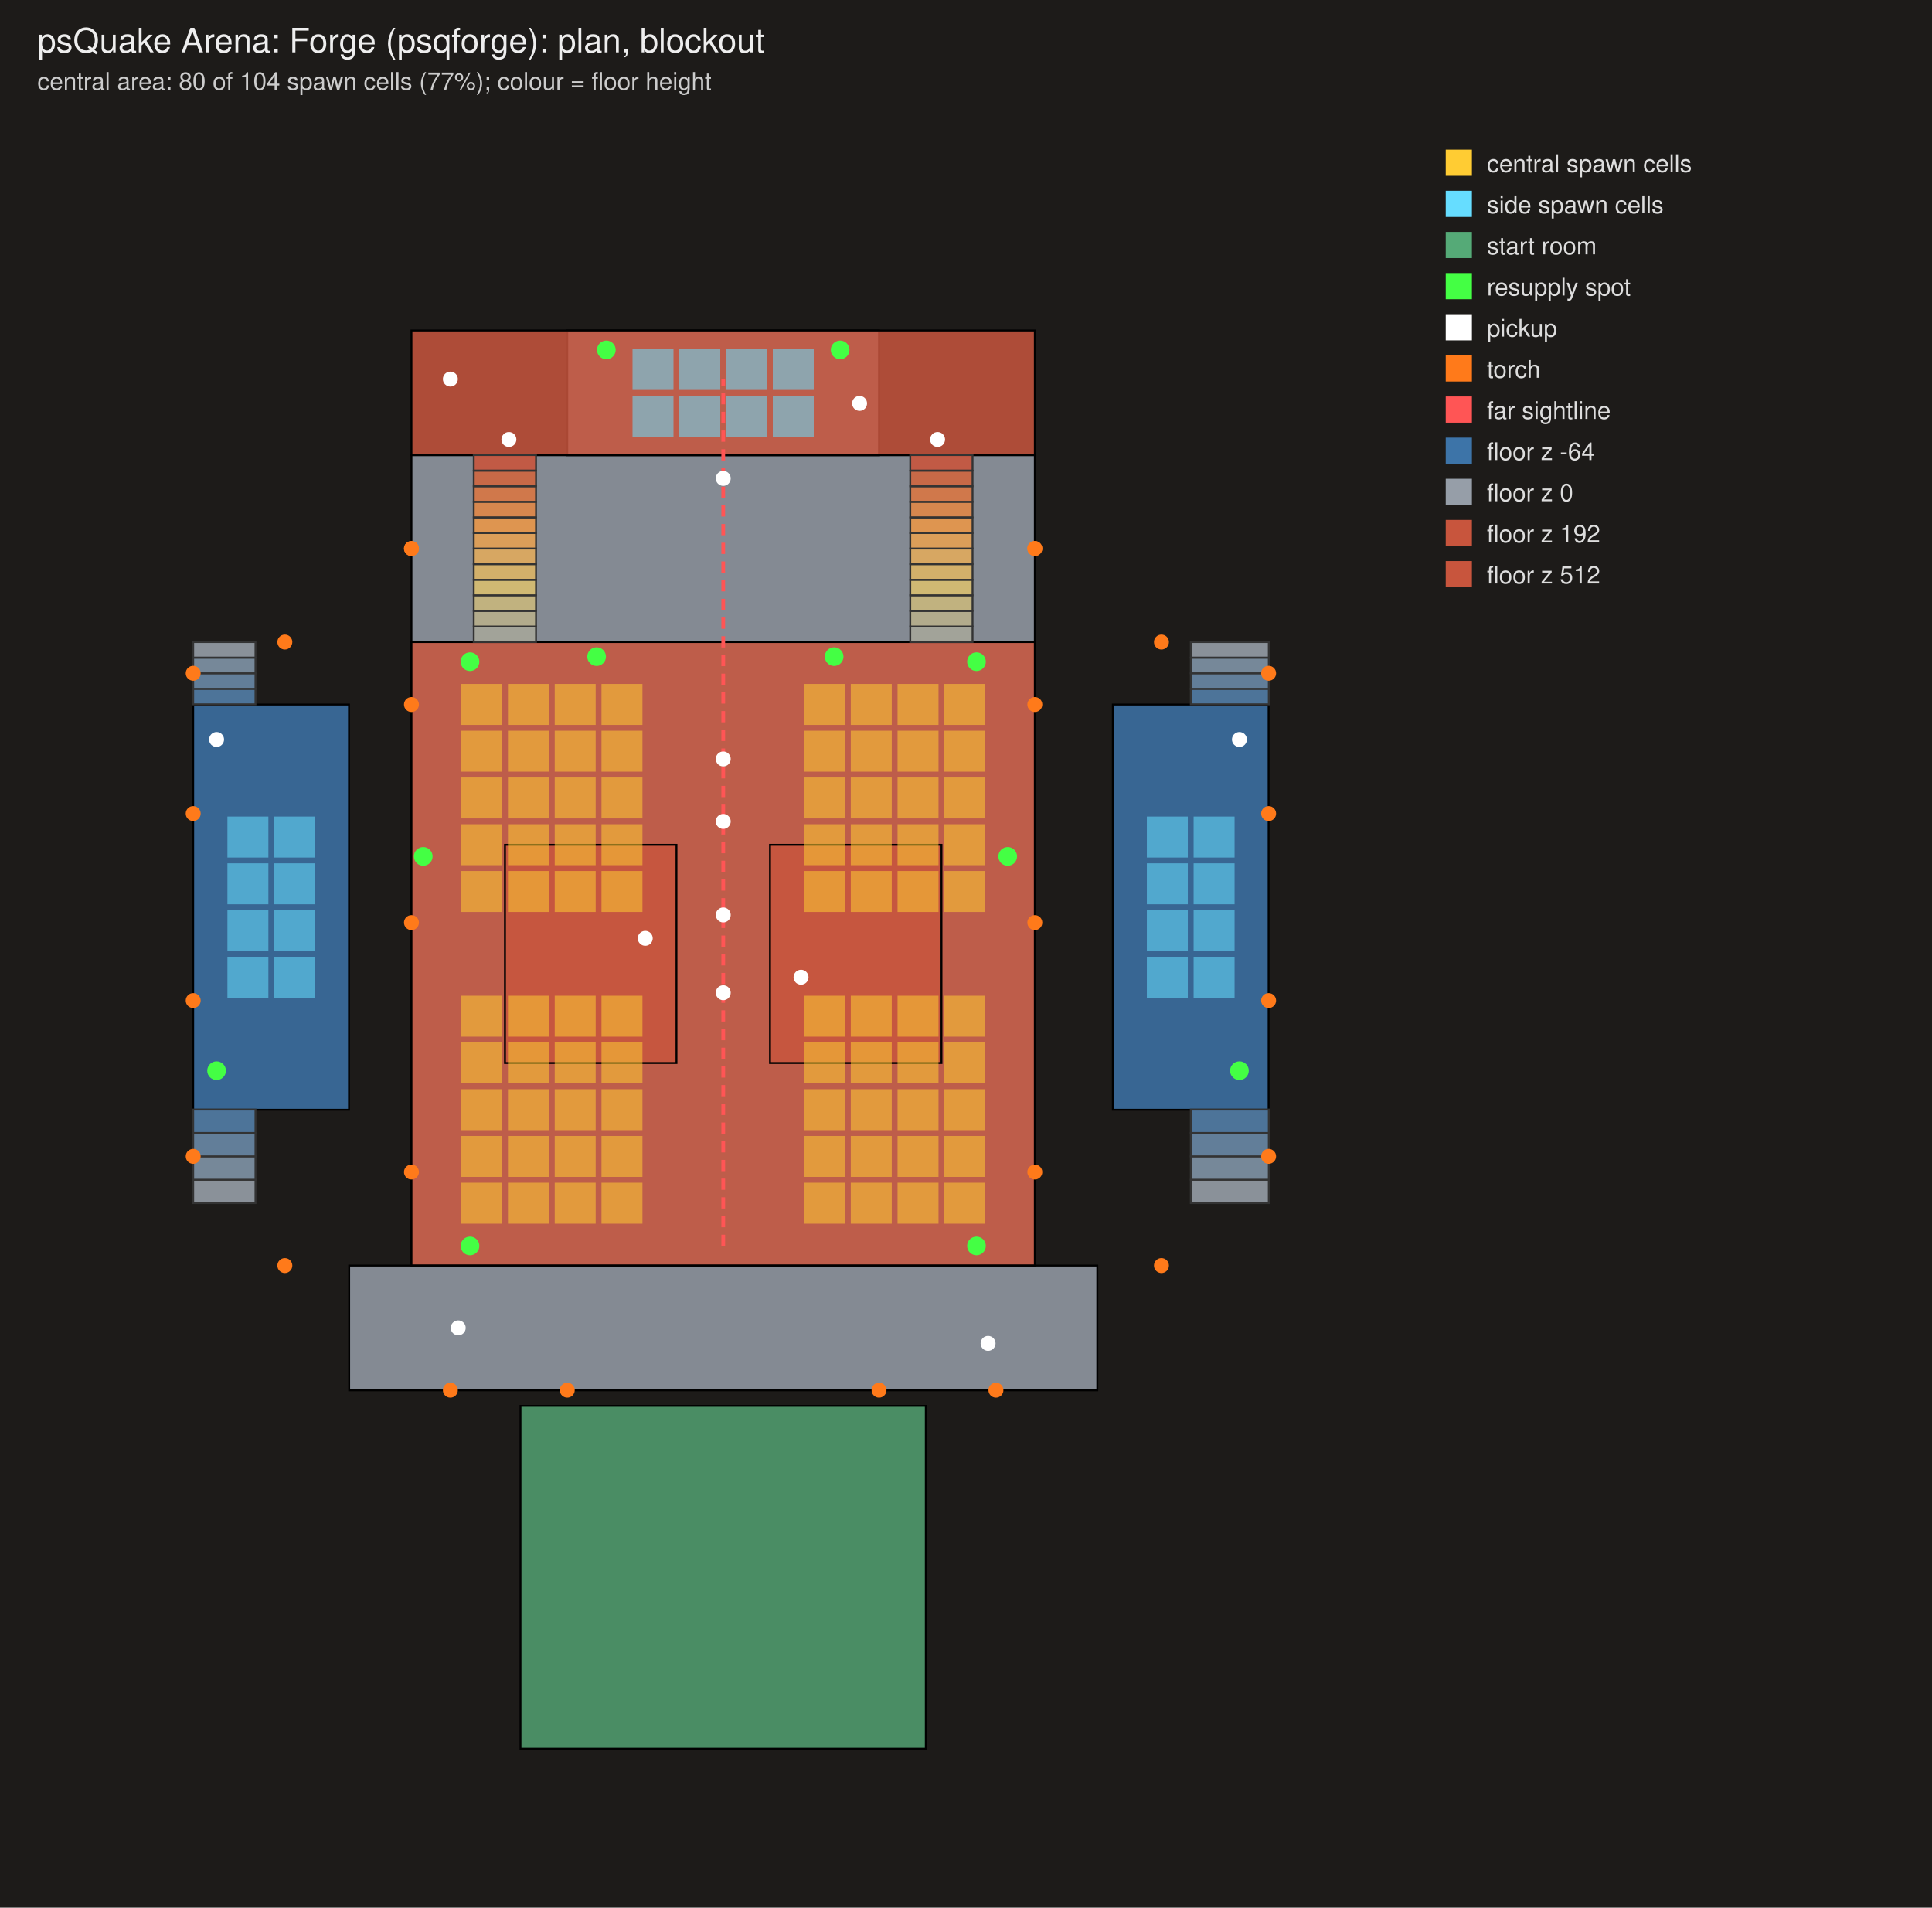
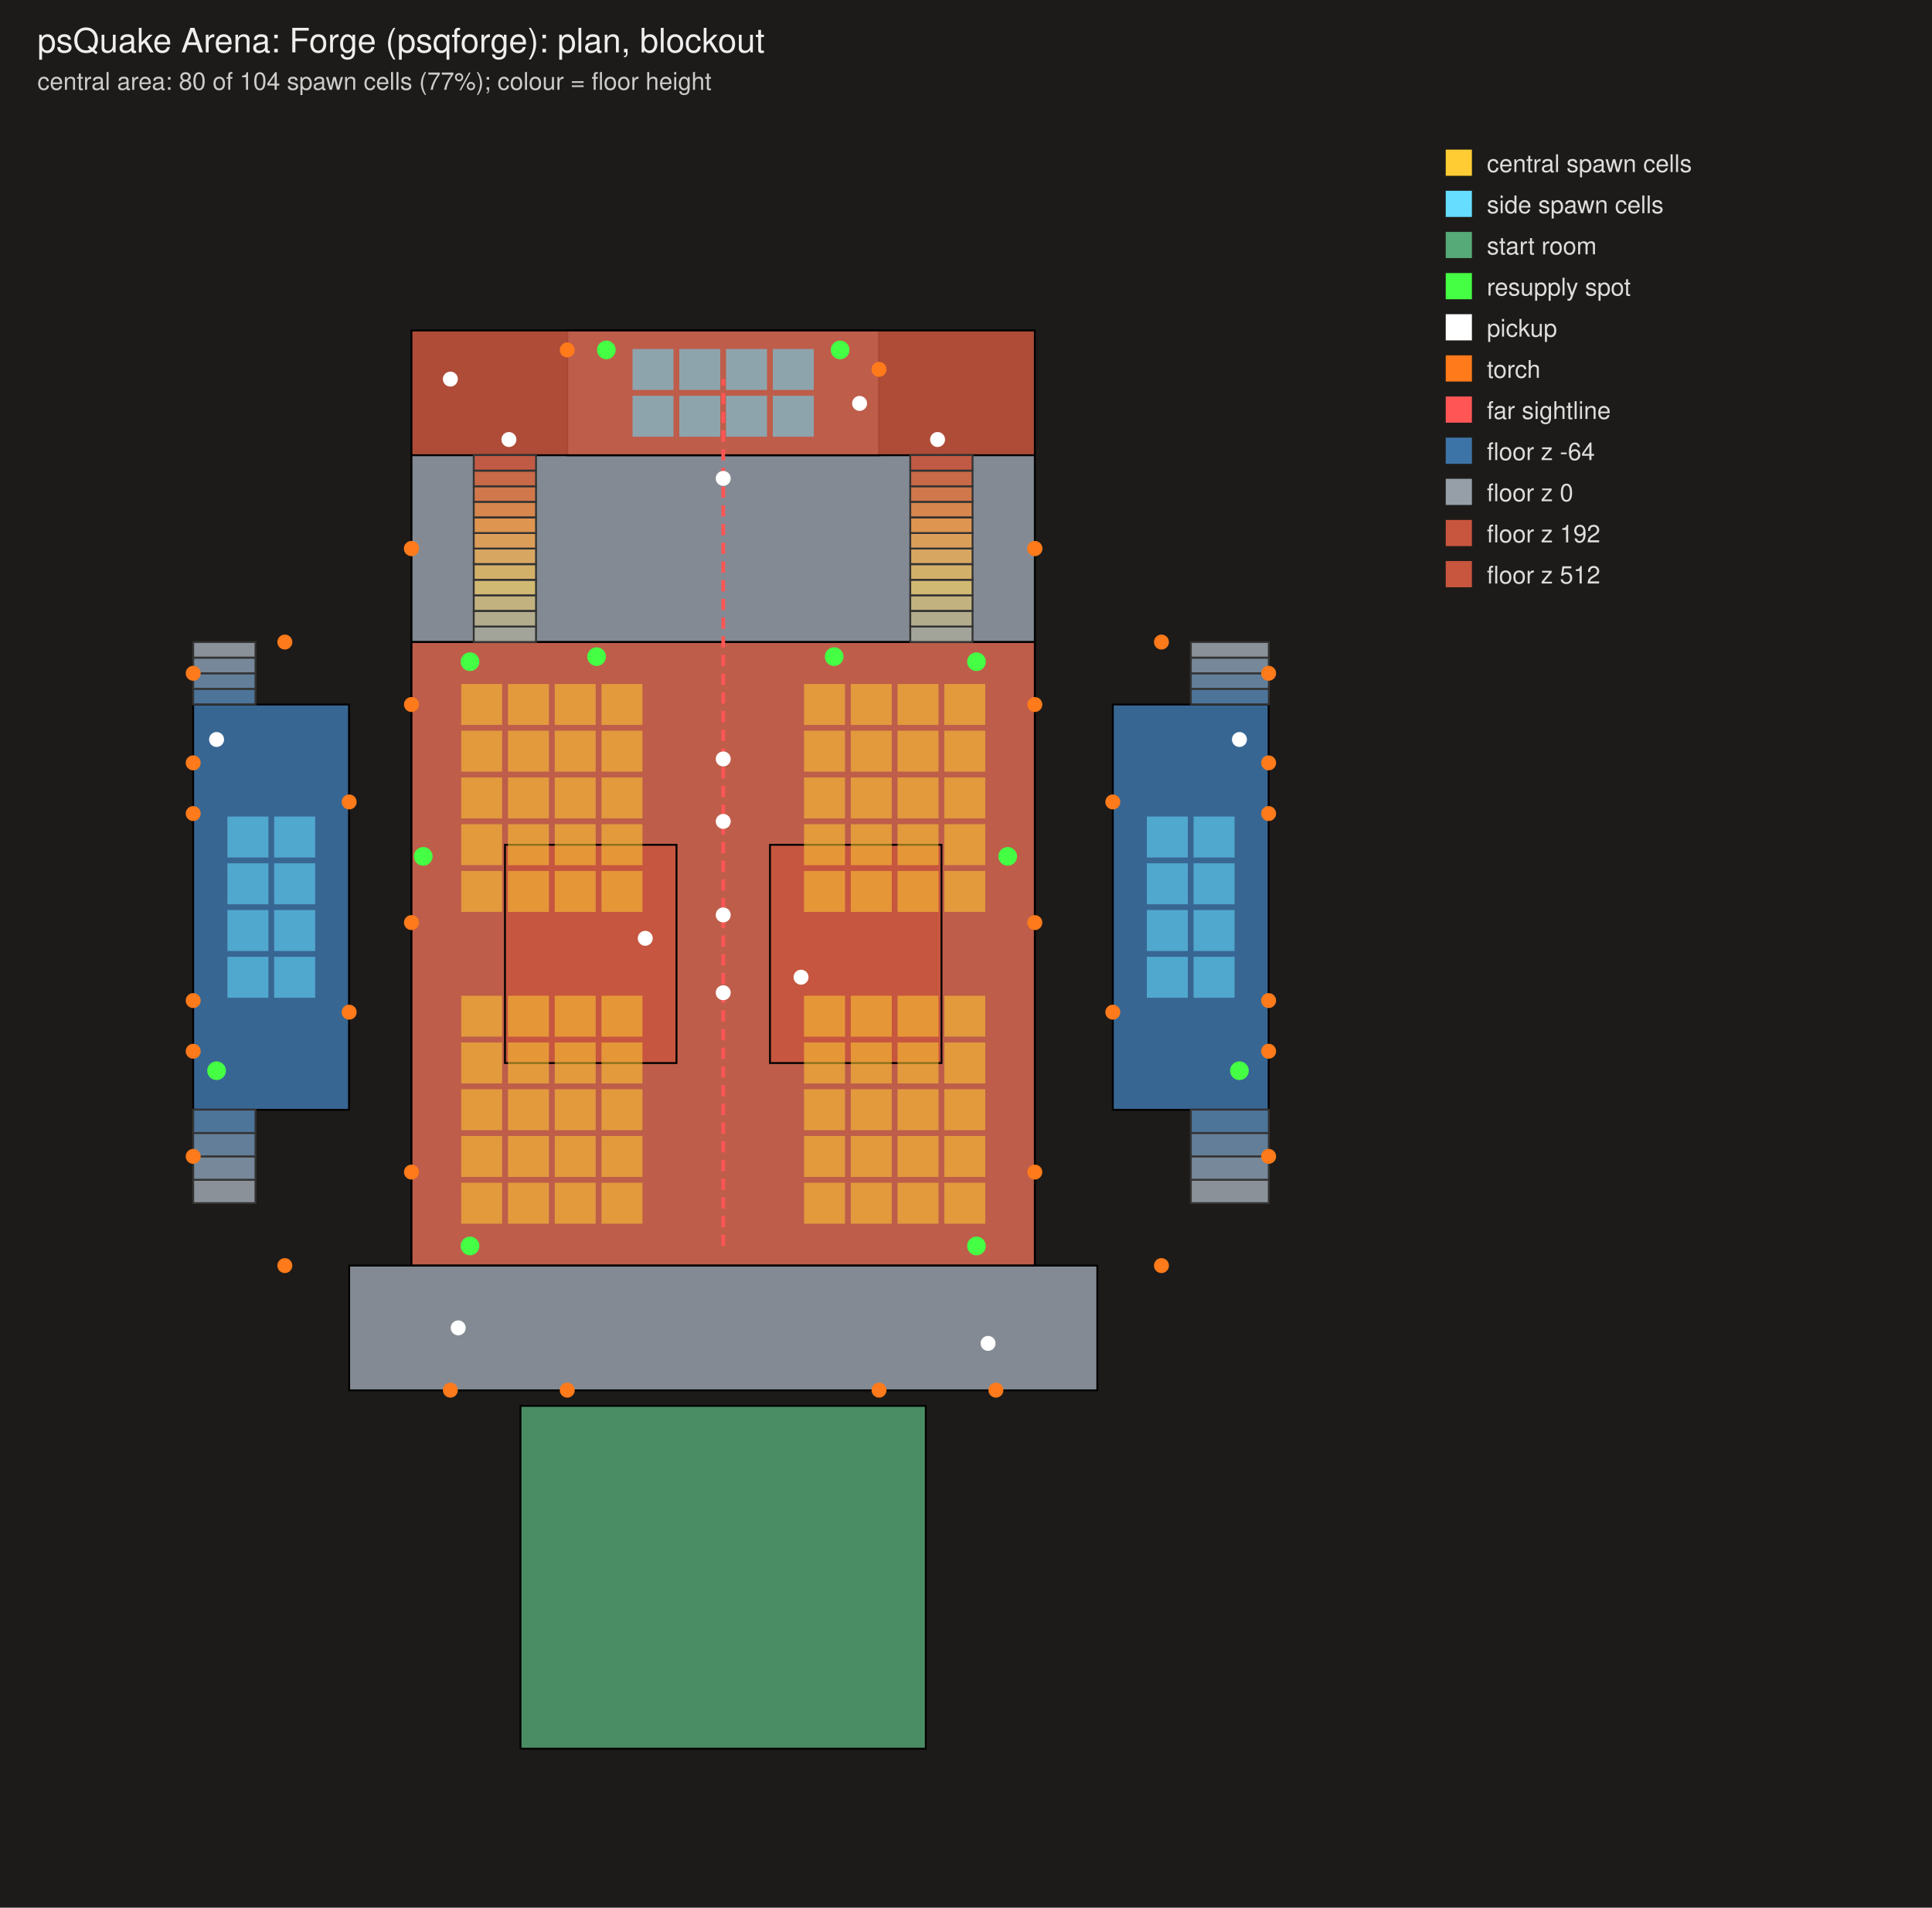
<svg xmlns="http://www.w3.org/2000/svg" width="1033" height="1020" font-family="Helvetica, Arial, sans-serif">
  <rect width="100%" height="100%" fill="#1d1b19" />
  <text x="20" y="28" fill="#eee" font-size="18">psQuake Arena: Forge (psqforge): plan, blockout</text>
  <text x="20" y="48" fill="#ccc" font-size="13">central area: 80 of 104 spawn cells (77%); colour = floor height</text>
  <rect x="103.3" y="376.7" width="83.3" height="216.7" fill="#3d74a8" fill-opacity="0.85" stroke="#000" />
  <rect x="595.0" y="376.7" width="83.3" height="216.7" fill="#3d74a8" fill-opacity="0.85" stroke="#000" />
  <rect x="186.7" y="676.7" width="400.0" height="66.7" fill="#969ea8" fill-opacity="0.85" stroke="#000" />
  <rect x="220.0" y="343.3" width="333.3" height="333.3" fill="#969ea8" fill-opacity="0.85" stroke="#000" />
  <rect x="220.0" y="243.3" width="333.3" height="100.0" fill="#969ea8" fill-opacity="0.85" stroke="#000" />
  <rect x="303.3" y="176.7" width="166.7" height="66.7" fill="#969ea8" fill-opacity="0.85" stroke="#000" />
  <rect x="220.0" y="343.3" width="333.3" height="333.3" fill="#c8553d" fill-opacity="0.85" stroke="#000" />
  <rect x="220.0" y="176.7" width="333.3" height="66.7" fill="#c8553d" fill-opacity="0.85" stroke="#000" />
  <rect x="270.0" y="451.7" width="91.7" height="116.7" fill="#c8553d" fill-opacity="0.85" stroke="#000" />
  <rect x="411.7" y="451.7" width="91.7" height="116.7" fill="#c8553d" fill-opacity="0.85" stroke="#000" />
  <rect x="103.3" y="630.8" width="33.3" height="12.5" fill="#969ea8" fill-opacity="0.9" stroke="#333" />
  <rect x="103.3" y="618.3" width="33.3" height="12.5" fill="#8094a8" fill-opacity="0.9" stroke="#333" />
  <rect x="103.3" y="605.8" width="33.3" height="12.5" fill="#6a89a8" fill-opacity="0.9" stroke="#333" />
  <rect x="103.3" y="593.3" width="33.3" height="12.5" fill="#537ea8" fill-opacity="0.9" stroke="#333" />
  <rect x="103.3" y="368.3" width="33.3" height="8.3" fill="#537ea8" fill-opacity="0.9" stroke="#333" />
  <rect x="103.3" y="360.0" width="33.3" height="8.3" fill="#6a89a8" fill-opacity="0.9" stroke="#333" />
  <rect x="103.3" y="351.7" width="33.3" height="8.3" fill="#8094a8" fill-opacity="0.9" stroke="#333" />
  <rect x="103.3" y="343.3" width="33.3" height="8.3" fill="#969ea8" fill-opacity="0.9" stroke="#333" />
  <rect x="636.7" y="630.8" width="41.7" height="12.5" fill="#969ea8" fill-opacity="0.9" stroke="#333" />
  <rect x="636.7" y="618.3" width="41.7" height="12.5" fill="#8094a8" fill-opacity="0.9" stroke="#333" />
  <rect x="636.7" y="605.8" width="41.7" height="12.5" fill="#6a89a8" fill-opacity="0.9" stroke="#333" />
  <rect x="636.7" y="593.3" width="41.7" height="12.5" fill="#537ea8" fill-opacity="0.9" stroke="#333" />
  <rect x="636.7" y="368.3" width="41.7" height="8.3" fill="#537ea8" fill-opacity="0.9" stroke="#333" />
  <rect x="636.7" y="360.0" width="41.7" height="8.3" fill="#6a89a8" fill-opacity="0.9" stroke="#333" />
  <rect x="636.7" y="351.7" width="41.7" height="8.3" fill="#8094a8" fill-opacity="0.9" stroke="#333" />
  <rect x="636.7" y="343.3" width="41.7" height="8.3" fill="#969ea8" fill-opacity="0.9" stroke="#333" />
  <rect x="253.3" y="335.0" width="33.3" height="8.3" fill="#a6a69a" fill-opacity="0.9" stroke="#333" />
  <rect x="253.3" y="326.7" width="33.3" height="8.3" fill="#b7ae8c" fill-opacity="0.9" stroke="#333" />
  <rect x="253.3" y="318.3" width="33.3" height="8.3" fill="#c8b67e" fill-opacity="0.9" stroke="#333" />
  <rect x="253.3" y="310.0" width="33.3" height="8.3" fill="#d8be70" fill-opacity="0.9" stroke="#333" />
  <rect x="253.3" y="301.7" width="33.3" height="8.3" fill="#dcb466" fill-opacity="0.9" stroke="#333" />
  <rect x="253.3" y="293.3" width="33.3" height="8.3" fill="#e0aa5d" fill-opacity="0.9" stroke="#333" />
  <rect x="253.3" y="285.0" width="33.3" height="8.3" fill="#e4a054" fill-opacity="0.9" stroke="#333" />
  <rect x="253.3" y="276.7" width="33.3" height="8.3" fill="#e8964a" fill-opacity="0.9" stroke="#333" />
  <rect x="253.3" y="268.3" width="33.3" height="8.3" fill="#e08647" fill-opacity="0.9" stroke="#333" />
  <rect x="253.3" y="260.0" width="33.3" height="8.3" fill="#d87644" fill-opacity="0.9" stroke="#333" />
  <rect x="253.3" y="251.7" width="33.3" height="8.3" fill="#d06540" fill-opacity="0.9" stroke="#333" />
  <rect x="253.3" y="243.3" width="33.3" height="8.3" fill="#c8553d" fill-opacity="0.9" stroke="#333" />
  <rect x="486.7" y="335.0" width="33.3" height="8.3" fill="#a6a69a" fill-opacity="0.9" stroke="#333" />
  <rect x="486.7" y="326.7" width="33.3" height="8.3" fill="#b7ae8c" fill-opacity="0.9" stroke="#333" />
  <rect x="486.7" y="318.3" width="33.3" height="8.3" fill="#c8b67e" fill-opacity="0.9" stroke="#333" />
  <rect x="486.7" y="310.0" width="33.3" height="8.3" fill="#d8be70" fill-opacity="0.9" stroke="#333" />
  <rect x="486.7" y="301.7" width="33.3" height="8.3" fill="#dcb466" fill-opacity="0.9" stroke="#333" />
  <rect x="486.7" y="293.3" width="33.3" height="8.3" fill="#e0aa5d" fill-opacity="0.9" stroke="#333" />
  <rect x="486.7" y="285.0" width="33.3" height="8.3" fill="#e4a054" fill-opacity="0.9" stroke="#333" />
  <rect x="486.7" y="276.7" width="33.3" height="8.3" fill="#e8964a" fill-opacity="0.9" stroke="#333" />
  <rect x="486.7" y="268.3" width="33.3" height="8.3" fill="#e08647" fill-opacity="0.9" stroke="#333" />
  <rect x="486.7" y="260.0" width="33.3" height="8.3" fill="#d87644" fill-opacity="0.9" stroke="#333" />
  <rect x="486.7" y="251.7" width="33.3" height="8.3" fill="#d06540" fill-opacity="0.9" stroke="#333" />
  <rect x="486.7" y="243.3" width="33.3" height="8.3" fill="#c8553d" fill-opacity="0.9" stroke="#333" />
  <rect x="278.3" y="751.7" width="216.7" height="183.3" fill="#5a7" fill-opacity="0.8" stroke="#000" />
  <rect x="246.6" y="632.4" width="21.9" height="21.9" fill="#ffcc33" fill-opacity="0.55" stroke="none" />
  <rect x="246.6" y="607.4" width="21.9" height="21.9" fill="#ffcc33" fill-opacity="0.55" stroke="none" />
  <rect x="246.6" y="582.4" width="21.9" height="21.9" fill="#ffcc33" fill-opacity="0.55" stroke="none" />
  <rect x="246.6" y="557.4" width="21.9" height="21.9" fill="#ffcc33" fill-opacity="0.55" stroke="none" />
  <rect x="246.6" y="532.4" width="21.9" height="21.9" fill="#ffcc33" fill-opacity="0.55" stroke="none" />
  <rect x="271.6" y="632.4" width="21.9" height="21.9" fill="#ffcc33" fill-opacity="0.55" stroke="none" />
  <rect x="271.6" y="607.4" width="21.9" height="21.9" fill="#ffcc33" fill-opacity="0.55" stroke="none" />
  <rect x="271.6" y="582.4" width="21.9" height="21.9" fill="#ffcc33" fill-opacity="0.55" stroke="none" />
  <rect x="271.6" y="557.4" width="21.9" height="21.9" fill="#ffcc33" fill-opacity="0.55" stroke="none" />
  <rect x="271.6" y="532.4" width="21.9" height="21.9" fill="#ffcc33" fill-opacity="0.55" stroke="none" />
  <rect x="296.6" y="632.4" width="21.9" height="21.9" fill="#ffcc33" fill-opacity="0.55" stroke="none" />
  <rect x="296.6" y="607.4" width="21.9" height="21.9" fill="#ffcc33" fill-opacity="0.55" stroke="none" />
  <rect x="296.6" y="582.4" width="21.9" height="21.9" fill="#ffcc33" fill-opacity="0.55" stroke="none" />
  <rect x="296.6" y="557.4" width="21.9" height="21.9" fill="#ffcc33" fill-opacity="0.55" stroke="none" />
  <rect x="296.6" y="532.4" width="21.9" height="21.9" fill="#ffcc33" fill-opacity="0.55" stroke="none" />
  <rect x="321.6" y="632.4" width="21.9" height="21.9" fill="#ffcc33" fill-opacity="0.55" stroke="none" />
  <rect x="321.6" y="607.4" width="21.9" height="21.9" fill="#ffcc33" fill-opacity="0.55" stroke="none" />
  <rect x="321.6" y="582.4" width="21.9" height="21.9" fill="#ffcc33" fill-opacity="0.55" stroke="none" />
  <rect x="321.6" y="557.4" width="21.9" height="21.9" fill="#ffcc33" fill-opacity="0.55" stroke="none" />
  <rect x="321.6" y="532.4" width="21.9" height="21.9" fill="#ffcc33" fill-opacity="0.55" stroke="none" />
  <rect x="429.9" y="632.4" width="21.9" height="21.9" fill="#ffcc33" fill-opacity="0.55" stroke="none" />
  <rect x="429.9" y="607.4" width="21.9" height="21.9" fill="#ffcc33" fill-opacity="0.55" stroke="none" />
  <rect x="429.9" y="582.4" width="21.9" height="21.9" fill="#ffcc33" fill-opacity="0.55" stroke="none" />
  <rect x="429.9" y="557.4" width="21.9" height="21.9" fill="#ffcc33" fill-opacity="0.55" stroke="none" />
  <rect x="429.9" y="532.4" width="21.9" height="21.9" fill="#ffcc33" fill-opacity="0.55" stroke="none" />
  <rect x="454.9" y="632.4" width="21.9" height="21.9" fill="#ffcc33" fill-opacity="0.55" stroke="none" />
  <rect x="454.9" y="607.4" width="21.9" height="21.9" fill="#ffcc33" fill-opacity="0.55" stroke="none" />
  <rect x="454.9" y="582.4" width="21.9" height="21.9" fill="#ffcc33" fill-opacity="0.55" stroke="none" />
  <rect x="454.9" y="557.4" width="21.9" height="21.9" fill="#ffcc33" fill-opacity="0.55" stroke="none" />
  <rect x="454.9" y="532.4" width="21.9" height="21.9" fill="#ffcc33" fill-opacity="0.55" stroke="none" />
  <rect x="479.9" y="632.4" width="21.9" height="21.9" fill="#ffcc33" fill-opacity="0.55" stroke="none" />
  <rect x="479.9" y="607.4" width="21.9" height="21.9" fill="#ffcc33" fill-opacity="0.55" stroke="none" />
  <rect x="479.9" y="582.4" width="21.9" height="21.9" fill="#ffcc33" fill-opacity="0.55" stroke="none" />
  <rect x="479.9" y="557.4" width="21.9" height="21.9" fill="#ffcc33" fill-opacity="0.55" stroke="none" />
  <rect x="479.9" y="532.4" width="21.9" height="21.9" fill="#ffcc33" fill-opacity="0.55" stroke="none" />
  <rect x="504.9" y="632.4" width="21.9" height="21.9" fill="#ffcc33" fill-opacity="0.55" stroke="none" />
  <rect x="504.9" y="607.4" width="21.9" height="21.9" fill="#ffcc33" fill-opacity="0.55" stroke="none" />
  <rect x="504.9" y="582.4" width="21.9" height="21.9" fill="#ffcc33" fill-opacity="0.55" stroke="none" />
  <rect x="504.9" y="557.4" width="21.9" height="21.9" fill="#ffcc33" fill-opacity="0.55" stroke="none" />
  <rect x="504.9" y="532.4" width="21.9" height="21.9" fill="#ffcc33" fill-opacity="0.55" stroke="none" />
  <rect x="246.6" y="465.7" width="21.9" height="21.9" fill="#ffcc33" fill-opacity="0.55" stroke="none" />
  <rect x="246.6" y="440.7" width="21.9" height="21.9" fill="#ffcc33" fill-opacity="0.55" stroke="none" />
  <rect x="246.6" y="415.7" width="21.9" height="21.9" fill="#ffcc33" fill-opacity="0.55" stroke="none" />
  <rect x="246.6" y="390.7" width="21.9" height="21.9" fill="#ffcc33" fill-opacity="0.55" stroke="none" />
  <rect x="246.6" y="365.7" width="21.9" height="21.9" fill="#ffcc33" fill-opacity="0.55" stroke="none" />
  <rect x="271.6" y="465.7" width="21.9" height="21.9" fill="#ffcc33" fill-opacity="0.55" stroke="none" />
  <rect x="271.6" y="440.7" width="21.9" height="21.9" fill="#ffcc33" fill-opacity="0.55" stroke="none" />
  <rect x="271.6" y="415.7" width="21.9" height="21.9" fill="#ffcc33" fill-opacity="0.55" stroke="none" />
  <rect x="271.6" y="390.7" width="21.9" height="21.9" fill="#ffcc33" fill-opacity="0.55" stroke="none" />
  <rect x="271.6" y="365.7" width="21.9" height="21.9" fill="#ffcc33" fill-opacity="0.55" stroke="none" />
  <rect x="296.6" y="465.7" width="21.9" height="21.9" fill="#ffcc33" fill-opacity="0.55" stroke="none" />
  <rect x="296.6" y="440.7" width="21.9" height="21.9" fill="#ffcc33" fill-opacity="0.55" stroke="none" />
  <rect x="296.6" y="415.7" width="21.9" height="21.9" fill="#ffcc33" fill-opacity="0.55" stroke="none" />
  <rect x="296.6" y="390.7" width="21.9" height="21.9" fill="#ffcc33" fill-opacity="0.55" stroke="none" />
  <rect x="296.6" y="365.7" width="21.9" height="21.9" fill="#ffcc33" fill-opacity="0.55" stroke="none" />
  <rect x="321.6" y="465.7" width="21.9" height="21.9" fill="#ffcc33" fill-opacity="0.55" stroke="none" />
  <rect x="321.6" y="440.7" width="21.9" height="21.9" fill="#ffcc33" fill-opacity="0.55" stroke="none" />
  <rect x="321.6" y="415.7" width="21.9" height="21.9" fill="#ffcc33" fill-opacity="0.55" stroke="none" />
  <rect x="321.6" y="390.7" width="21.9" height="21.9" fill="#ffcc33" fill-opacity="0.55" stroke="none" />
  <rect x="321.6" y="365.7" width="21.9" height="21.9" fill="#ffcc33" fill-opacity="0.55" stroke="none" />
  <rect x="429.9" y="465.7" width="21.9" height="21.9" fill="#ffcc33" fill-opacity="0.55" stroke="none" />
  <rect x="429.9" y="440.7" width="21.9" height="21.9" fill="#ffcc33" fill-opacity="0.55" stroke="none" />
  <rect x="429.9" y="415.7" width="21.9" height="21.9" fill="#ffcc33" fill-opacity="0.55" stroke="none" />
  <rect x="429.9" y="390.7" width="21.9" height="21.9" fill="#ffcc33" fill-opacity="0.55" stroke="none" />
  <rect x="429.9" y="365.7" width="21.9" height="21.9" fill="#ffcc33" fill-opacity="0.55" stroke="none" />
  <rect x="454.9" y="465.7" width="21.9" height="21.9" fill="#ffcc33" fill-opacity="0.55" stroke="none" />
  <rect x="454.9" y="440.7" width="21.9" height="21.9" fill="#ffcc33" fill-opacity="0.55" stroke="none" />
  <rect x="454.9" y="415.7" width="21.9" height="21.9" fill="#ffcc33" fill-opacity="0.55" stroke="none" />
  <rect x="454.9" y="390.7" width="21.9" height="21.9" fill="#ffcc33" fill-opacity="0.55" stroke="none" />
  <rect x="454.9" y="365.7" width="21.9" height="21.9" fill="#ffcc33" fill-opacity="0.55" stroke="none" />
  <rect x="479.9" y="465.7" width="21.9" height="21.9" fill="#ffcc33" fill-opacity="0.55" stroke="none" />
  <rect x="479.9" y="440.7" width="21.9" height="21.9" fill="#ffcc33" fill-opacity="0.55" stroke="none" />
  <rect x="479.9" y="415.7" width="21.9" height="21.9" fill="#ffcc33" fill-opacity="0.55" stroke="none" />
  <rect x="479.9" y="390.7" width="21.9" height="21.9" fill="#ffcc33" fill-opacity="0.55" stroke="none" />
  <rect x="479.9" y="365.7" width="21.9" height="21.9" fill="#ffcc33" fill-opacity="0.55" stroke="none" />
  <rect x="504.9" y="465.7" width="21.9" height="21.9" fill="#ffcc33" fill-opacity="0.55" stroke="none" />
  <rect x="504.9" y="440.7" width="21.9" height="21.9" fill="#ffcc33" fill-opacity="0.55" stroke="none" />
  <rect x="504.9" y="415.7" width="21.9" height="21.9" fill="#ffcc33" fill-opacity="0.55" stroke="none" />
  <rect x="504.9" y="390.7" width="21.9" height="21.9" fill="#ffcc33" fill-opacity="0.55" stroke="none" />
  <rect x="504.9" y="365.7" width="21.9" height="21.9" fill="#ffcc33" fill-opacity="0.55" stroke="none" />
  <rect x="338.2" y="211.6" width="21.9" height="21.9" fill="#66ddff" fill-opacity="0.55" stroke="none" />
  <rect x="338.2" y="186.6" width="21.9" height="21.9" fill="#66ddff" fill-opacity="0.55" stroke="none" />
  <rect x="363.2" y="211.6" width="21.9" height="21.9" fill="#66ddff" fill-opacity="0.55" stroke="none" />
  <rect x="363.2" y="186.6" width="21.9" height="21.9" fill="#66ddff" fill-opacity="0.55" stroke="none" />
  <rect x="388.2" y="211.6" width="21.9" height="21.9" fill="#66ddff" fill-opacity="0.55" stroke="none" />
  <rect x="388.2" y="186.6" width="21.9" height="21.9" fill="#66ddff" fill-opacity="0.55" stroke="none" />
  <rect x="413.2" y="211.6" width="21.9" height="21.9" fill="#66ddff" fill-opacity="0.55" stroke="none" />
  <rect x="413.2" y="186.6" width="21.9" height="21.9" fill="#66ddff" fill-opacity="0.55" stroke="none" />
  <rect x="121.6" y="511.6" width="21.9" height="21.9" fill="#66ddff" fill-opacity="0.55" stroke="none" />
  <rect x="121.6" y="486.6" width="21.9" height="21.9" fill="#66ddff" fill-opacity="0.55" stroke="none" />
  <rect x="121.6" y="461.6" width="21.9" height="21.9" fill="#66ddff" fill-opacity="0.55" stroke="none" />
  <rect x="121.6" y="436.6" width="21.9" height="21.9" fill="#66ddff" fill-opacity="0.55" stroke="none" />
  <rect x="146.6" y="511.6" width="21.9" height="21.9" fill="#66ddff" fill-opacity="0.55" stroke="none" />
  <rect x="146.6" y="486.6" width="21.9" height="21.9" fill="#66ddff" fill-opacity="0.55" stroke="none" />
  <rect x="146.6" y="461.6" width="21.9" height="21.9" fill="#66ddff" fill-opacity="0.55" stroke="none" />
  <rect x="146.6" y="436.6" width="21.9" height="21.9" fill="#66ddff" fill-opacity="0.55" stroke="none" />
  <rect x="613.2" y="511.6" width="21.9" height="21.9" fill="#66ddff" fill-opacity="0.55" stroke="none" />
  <rect x="613.2" y="486.6" width="21.9" height="21.9" fill="#66ddff" fill-opacity="0.55" stroke="none" />
  <rect x="613.2" y="461.6" width="21.9" height="21.9" fill="#66ddff" fill-opacity="0.55" stroke="none" />
  <rect x="613.2" y="436.6" width="21.9" height="21.9" fill="#66ddff" fill-opacity="0.55" stroke="none" />
  <rect x="638.2" y="511.6" width="21.9" height="21.9" fill="#66ddff" fill-opacity="0.55" stroke="none" />
  <rect x="638.2" y="486.6" width="21.9" height="21.9" fill="#66ddff" fill-opacity="0.55" stroke="none" />
  <rect x="638.2" y="461.6" width="21.9" height="21.9" fill="#66ddff" fill-opacity="0.55" stroke="none" />
  <rect x="638.2" y="436.6" width="21.9" height="21.9" fill="#66ddff" fill-opacity="0.55" stroke="none" />
  <circle cx="103.3" cy="535.0" r="4" fill="#ff7a1a" />
  <circle cx="103.3" cy="435.0" r="4" fill="#ff7a1a" />
  <circle cx="678.3" cy="535.0" r="4" fill="#ff7a1a" />
  <circle cx="678.3" cy="435.0" r="4" fill="#ff7a1a" />
  <circle cx="303.3" cy="743.3" r="4" fill="#ff7a1a" />
  <circle cx="470.0" cy="743.3" r="4" fill="#ff7a1a" />
  <circle cx="220.0" cy="293.3" r="4" fill="#ff7a1a" />
  <circle cx="553.3" cy="293.3" r="4" fill="#ff7a1a" />
  <circle cx="152.3" cy="676.7" r="4" fill="#ff7a1a" />
  <circle cx="621.0" cy="676.7" r="4" fill="#ff7a1a" />
  <circle cx="152.3" cy="343.3" r="4" fill="#ff7a1a" />
  <circle cx="621.0" cy="343.3" r="4" fill="#ff7a1a" />
  <circle cx="103.3" cy="618.3" r="4" fill="#ff7a1a" />
  <circle cx="678.3" cy="618.3" r="4" fill="#ff7a1a" />
  <circle cx="103.3" cy="360.0" r="4" fill="#ff7a1a" />
  <circle cx="678.3" cy="360.0" r="4" fill="#ff7a1a" />
  <circle cx="220.0" cy="626.7" r="4" fill="#ff7a1a" />
  <circle cx="220.0" cy="493.3" r="4" fill="#ff7a1a" />
  <circle cx="220.0" cy="376.7" r="4" fill="#ff7a1a" />
  <circle cx="553.3" cy="626.7" r="4" fill="#ff7a1a" />
  <circle cx="553.3" cy="493.3" r="4" fill="#ff7a1a" />
  <circle cx="553.3" cy="376.7" r="4" fill="#ff7a1a" />
  <circle cx="240.8" cy="743.3" r="4" fill="#ff7a1a" />
  <circle cx="532.5" cy="743.3" r="4" fill="#ff7a1a" />
  <circle cx="220.0" cy="293.3" r="4" fill="#ff7a1a" />
  <circle cx="553.3" cy="293.3" r="4" fill="#ff7a1a" />
+   <circle cx="103.3" cy="562.1" r="4" fill="#ff7a1a" />
+   <circle cx="103.3" cy="407.9" r="4" fill="#ff7a1a" />
+   <circle cx="186.7" cy="541.2" r="4" fill="#ff7a1a" />
+   <circle cx="186.7" cy="428.8" r="4" fill="#ff7a1a" />
+   <circle cx="678.3" cy="562.1" r="4" fill="#ff7a1a" />
+   <circle cx="678.3" cy="407.9" r="4" fill="#ff7a1a" />
+   <circle cx="595.0" cy="541.2" r="4" fill="#ff7a1a" />
+   <circle cx="595.0" cy="428.8" r="4" fill="#ff7a1a" />
+   <circle cx="303.3" cy="187.1" r="4" fill="#ff7a1a" />
+   <circle cx="470.0" cy="197.5" r="4" fill="#ff7a1a" />
  <line x1="386.7" y1="666.2" x2="386.7" y2="202.7" stroke="#f55" stroke-dasharray="6 4" stroke-width="2" />
  <circle cx="251.3" cy="666.2" r="5" fill="#4f4" />
  <circle cx="522.1" cy="666.2" r="5" fill="#4f4" />
  <circle cx="251.3" cy="353.8" r="5" fill="#4f4" />
  <circle cx="522.1" cy="353.8" r="5" fill="#4f4" />
  <circle cx="319.0" cy="351.1" r="5" fill="#4f4" />
  <circle cx="446.0" cy="351.1" r="5" fill="#4f4" />
  <circle cx="226.3" cy="457.9" r="5" fill="#4f4" />
  <circle cx="538.8" cy="457.9" r="5" fill="#4f4" />
  <circle cx="115.8" cy="572.5" r="5" fill="#4f4" />
  <circle cx="662.7" cy="572.5" r="5" fill="#4f4" />
  <circle cx="324.2" cy="187.1" r="5" fill="#4f4" />
  <circle cx="449.2" cy="187.1" r="5" fill="#4f4" />
  <circle cx="245.0" cy="710.0" r="4" fill="#fff" />
  <circle cx="528.3" cy="718.3" r="4" fill="#fff" />
  <circle cx="115.8" cy="395.4" r="4" fill="#fff" />
  <circle cx="662.7" cy="395.4" r="4" fill="#fff" />
  <circle cx="386.7" cy="530.8" r="4" fill="#fff" />
  <circle cx="386.7" cy="489.2" r="4" fill="#fff" />
  <circle cx="345.0" cy="501.7" r="4" fill="#fff" />
  <circle cx="428.3" cy="522.5" r="4" fill="#fff" />
  <circle cx="459.6" cy="215.7" r="4" fill="#fff" />
  <circle cx="272.1" cy="235.0" r="4" fill="#fff" />
  <circle cx="386.7" cy="255.8" r="4" fill="#fff" />
  <circle cx="386.7" cy="439.2" r="4" fill="#fff" />
  <circle cx="386.7" cy="405.8" r="4" fill="#fff" />
  <circle cx="501.3" cy="235.0" r="4" fill="#fff" />
  <circle cx="240.8" cy="202.7" r="4" fill="#fff" />
  <rect x="773" y="80" width="14" height="14" fill="#ffcc33" />
  <text x="795" y="92" fill="#ddd" font-size="13">central spawn cells</text>
  <rect x="773" y="102" width="14" height="14" fill="#66ddff" />
  <text x="795" y="114" fill="#ddd" font-size="13">side spawn cells</text>
  <rect x="773" y="124" width="14" height="14" fill="#5a7" />
  <text x="795" y="136" fill="#ddd" font-size="13">start room</text>
  <rect x="773" y="146" width="14" height="14" fill="#4f4" />
  <text x="795" y="158" fill="#ddd" font-size="13">resupply spot</text>
  <rect x="773" y="168" width="14" height="14" fill="#fff" />
  <text x="795" y="180" fill="#ddd" font-size="13">pickup</text>
  <rect x="773" y="190" width="14" height="14" fill="#ff7a1a" />
  <text x="795" y="202" fill="#ddd" font-size="13">torch</text>
  <rect x="773" y="212" width="14" height="14" fill="#f55" />
  <text x="795" y="224" fill="#ddd" font-size="13">far sightline</text>
  <rect x="773" y="234" width="14" height="14" fill="#3d74a8" />
  <text x="795" y="246" fill="#ddd" font-size="13">floor z -64</text>
  <rect x="773" y="256" width="14" height="14" fill="#969ea8" />
  <text x="795" y="268" fill="#ddd" font-size="13">floor z 0</text>
  <rect x="773" y="278" width="14" height="14" fill="#c8553d" />
  <text x="795" y="290" fill="#ddd" font-size="13">floor z 192</text>
  <rect x="773" y="300" width="14" height="14" fill="#c8553d" />
  <text x="795" y="312" fill="#ddd" font-size="13">floor z 512</text>
</svg>
